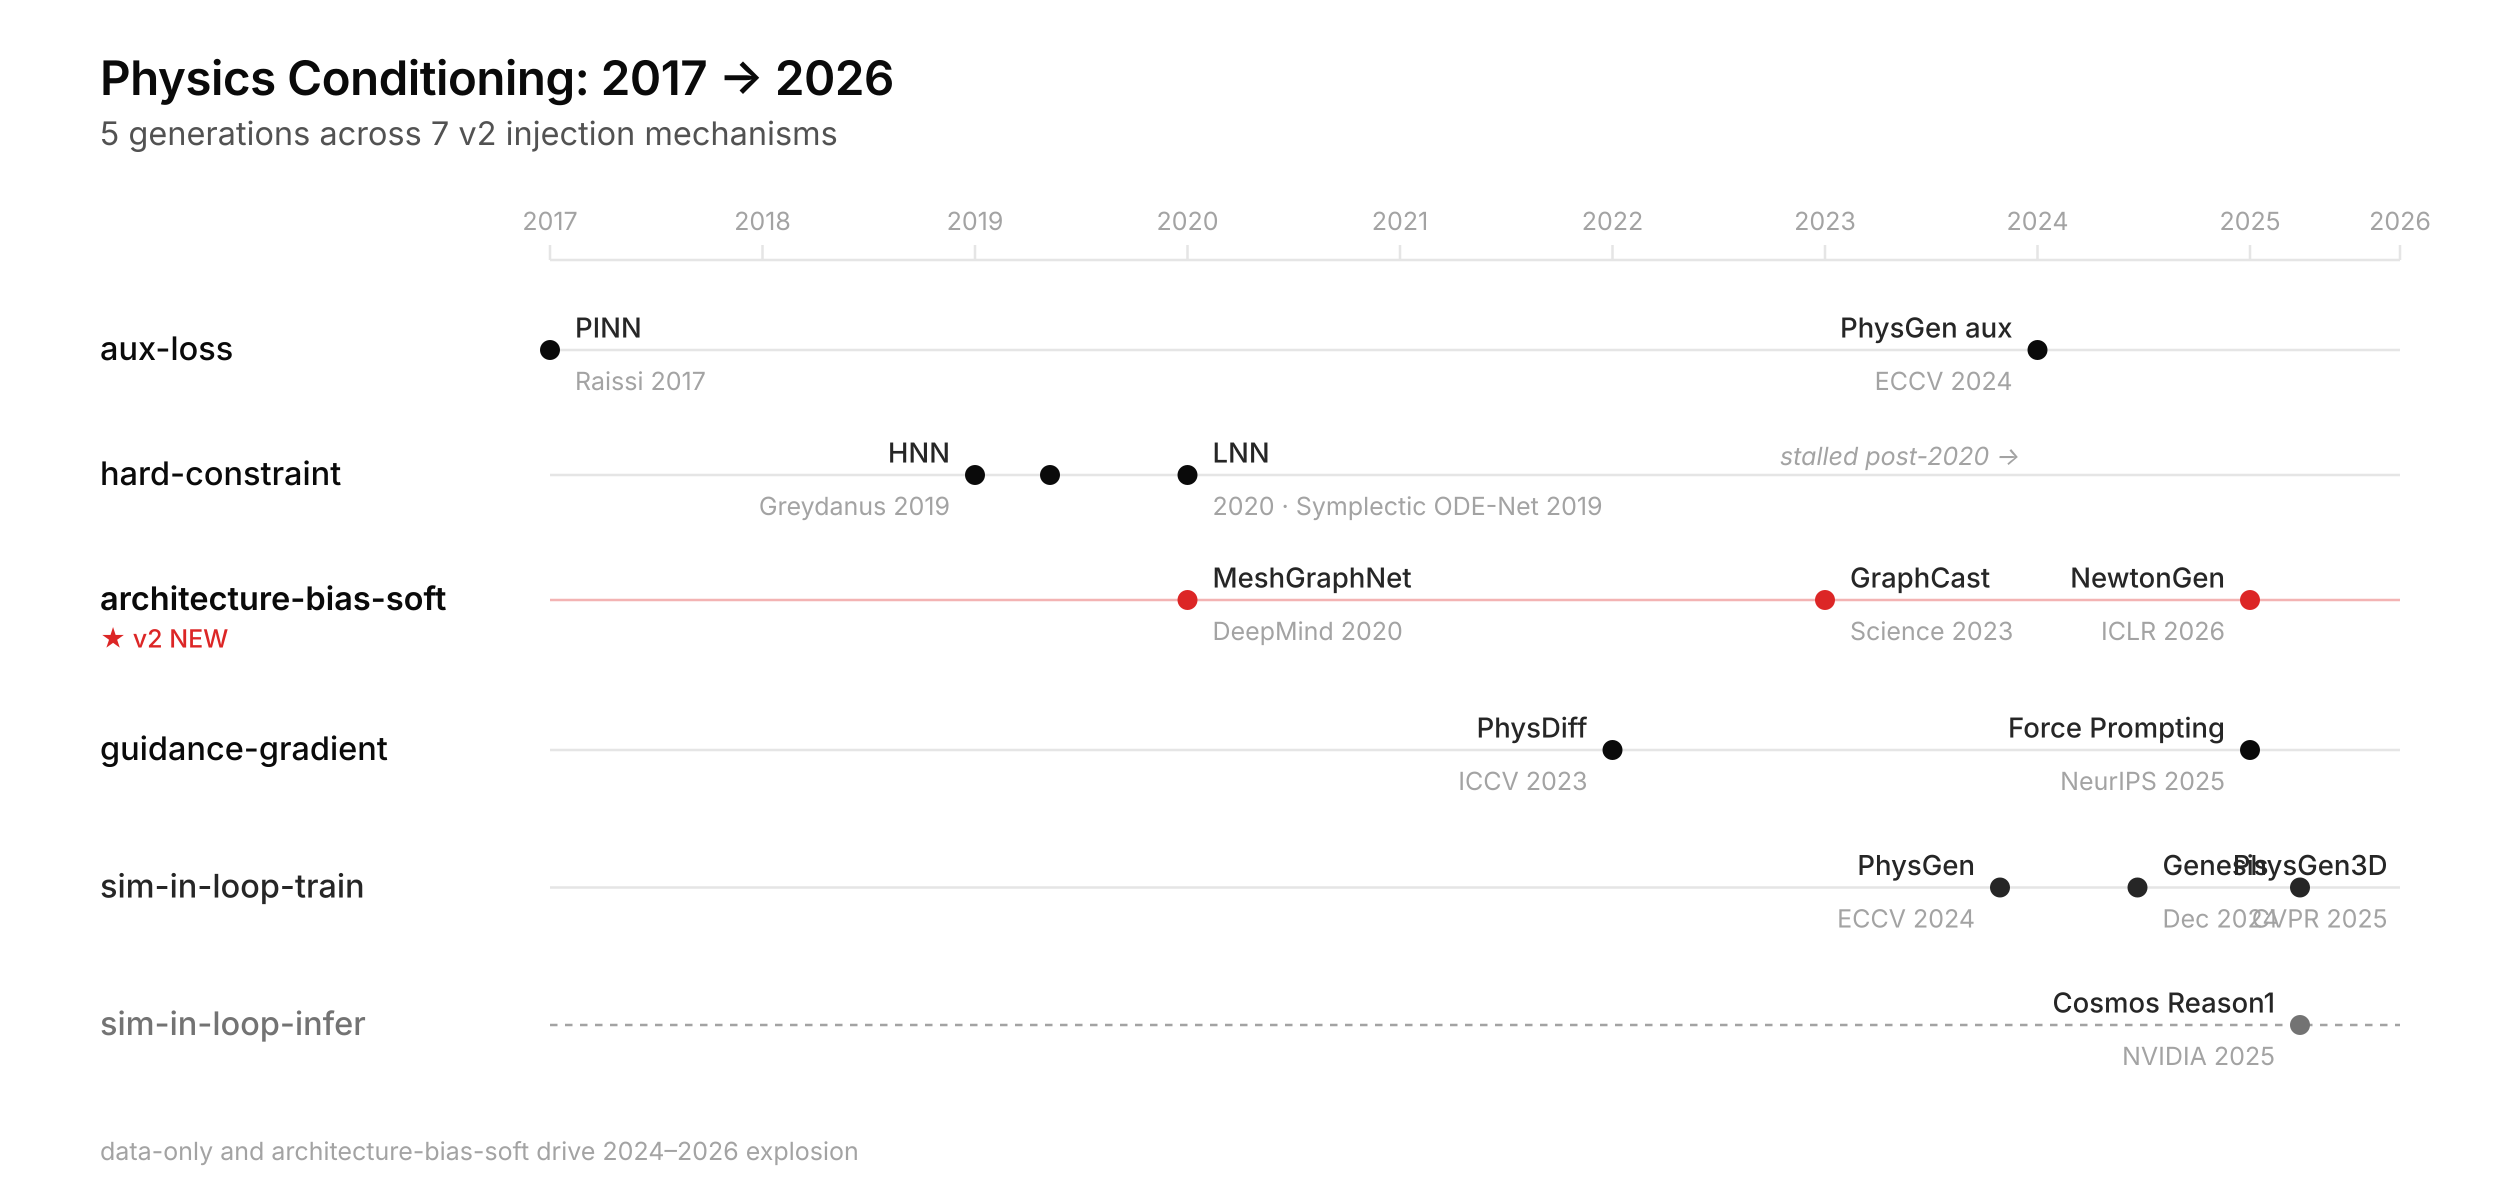
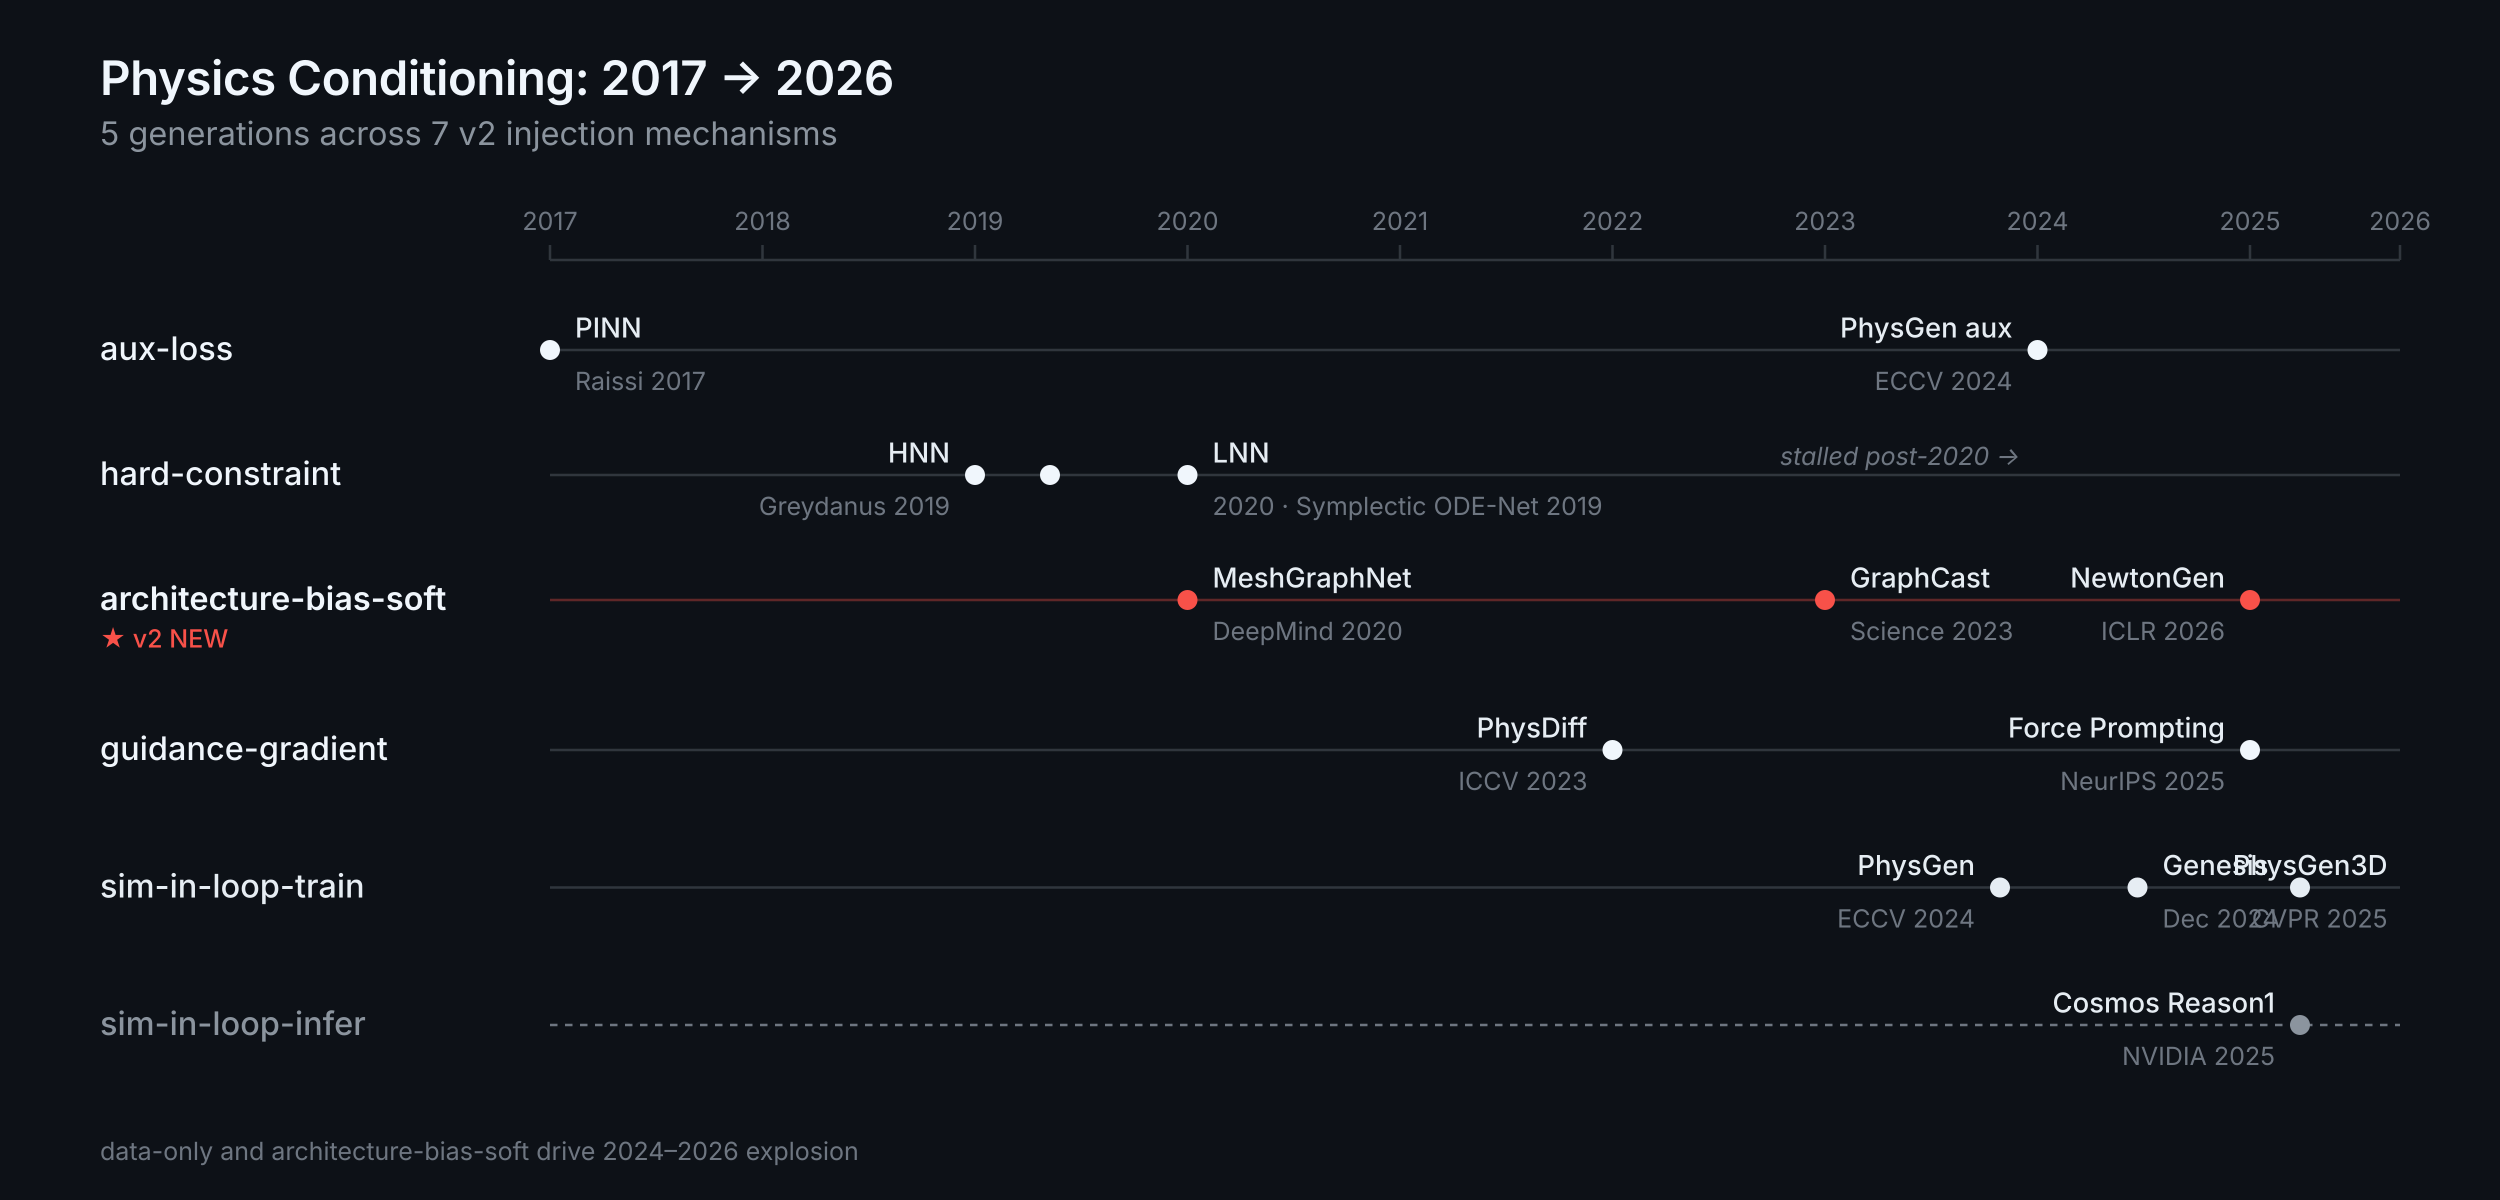
<svg xmlns="http://www.w3.org/2000/svg" viewBox="0 0 1000 480" font-family="'Inter', -apple-system, BlinkMacSystemFont, system-ui, sans-serif">
-   <rect width="1000" height="480" fill="#ffffff" />
-   <text x="40" y="38" fill="#0a0a0a" font-size="19" font-weight="600" letter-spacing="-0.2">Physics Conditioning: 2017 → 2026</text>
-   <text x="40" y="58" fill="#525252" font-size="13" font-weight="400">5 generations across 7 v2 injection mechanisms</text>
-   <g font-size="10" fill="#a3a3a3">
+   <rect width="1000" height="480" fill="#0d1117" />
+   <text x="40" y="38" fill="#f0f6fc" font-size="19" font-weight="600" letter-spacing="-0.2">Physics Conditioning: 2017 → 2026</text>
+   <text x="40" y="58" fill="#8b949e" font-size="13" font-weight="400">5 generations across 7 v2 injection mechanisms</text>
+   <g font-size="10" fill="#6e7681">
    <text x="220" y="92" text-anchor="middle">2017</text>
    <text x="305" y="92" text-anchor="middle">2018</text>
    <text x="390" y="92" text-anchor="middle">2019</text>
    <text x="475" y="92" text-anchor="middle">2020</text>
    <text x="560" y="92" text-anchor="middle">2021</text>
    <text x="645" y="92" text-anchor="middle">2022</text>
    <text x="730" y="92" text-anchor="middle">2023</text>
    <text x="815" y="92" text-anchor="middle">2024</text>
    <text x="900" y="92" text-anchor="middle">2025</text>
    <text x="960" y="92" text-anchor="middle">2026</text>
  </g>
-   <g stroke="#e5e5e5" stroke-width="1">
+   <g stroke="#30363d" stroke-width="1">
    <line x1="220" y1="98" x2="220" y2="104" />
    <line x1="305" y1="98" x2="305" y2="104" />
    <line x1="390" y1="98" x2="390" y2="104" />
    <line x1="475" y1="98" x2="475" y2="104" />
    <line x1="560" y1="98" x2="560" y2="104" />
    <line x1="645" y1="98" x2="645" y2="104" />
    <line x1="730" y1="98" x2="730" y2="104" />
    <line x1="815" y1="98" x2="815" y2="104" />
    <line x1="900" y1="98" x2="900" y2="104" />
    <line x1="960" y1="98" x2="960" y2="104" />
  </g>
-   <line x1="220" y1="104" x2="960" y2="104" stroke="#e5e5e5" stroke-width="1" />
-   <text x="40" y="144" fill="#0a0a0a" font-size="13" font-weight="500">aux-loss</text>
-   <line x1="220" y1="140" x2="960" y2="140" stroke="#e5e5e5" stroke-width="1" />
-   <circle cx="220" cy="140" r="4" fill="#0a0a0a" />
-   <text x="230" y="135" fill="#262626" font-size="11" font-weight="500">PINN</text>
-   <text x="230" y="156" fill="#a3a3a3" font-size="10">Raissi 2017</text>
-   <circle cx="815" cy="140" r="4" fill="#0a0a0a" />
-   <text x="805" y="135" text-anchor="end" fill="#262626" font-size="11" font-weight="500">PhysGen aux</text>
-   <text x="805" y="156" text-anchor="end" fill="#a3a3a3" font-size="10">ECCV 2024</text>
-   <text x="40" y="194" fill="#0a0a0a" font-size="13" font-weight="500">hard-constraint</text>
-   <line x1="220" y1="190" x2="960" y2="190" stroke="#e5e5e5" stroke-width="1" />
-   <circle cx="390" cy="190" r="4" fill="#0a0a0a" />
-   <text x="380" y="185" text-anchor="end" fill="#262626" font-size="11" font-weight="500">HNN</text>
-   <text x="380" y="206" text-anchor="end" fill="#a3a3a3" font-size="10">Greydanus 2019</text>
-   <circle cx="420" cy="190" r="4" fill="#0a0a0a" />
-   <circle cx="475" cy="190" r="4" fill="#0a0a0a" />
-   <text x="485" y="185" fill="#262626" font-size="11" font-weight="500">LNN</text>
-   <text x="485" y="206" fill="#a3a3a3" font-size="10">2020 · Symplectic ODE-Net 2019</text>
-   <text x="760" y="186" text-anchor="middle" fill="#a3a3a3" font-size="10" font-style="italic">stalled post-2020 →</text>
-   <text x="40" y="244" fill="#0a0a0a" font-size="13" font-weight="600">architecture-bias-soft</text>
-   <text x="40" y="259" fill="#dc2626" font-size="10" font-weight="500">★ v2 NEW</text>
-   <line x1="220" y1="240" x2="960" y2="240" stroke="#dc2626" stroke-width="1" stroke-opacity="0.35" />
-   <circle cx="475" cy="240" r="4" fill="#dc2626" />
-   <text x="485" y="235" fill="#262626" font-size="11" font-weight="500">MeshGraphNet</text>
-   <text x="485" y="256" fill="#a3a3a3" font-size="10">DeepMind 2020</text>
-   <circle cx="730" cy="240" r="4" fill="#dc2626" />
-   <text x="740" y="235" fill="#262626" font-size="11" font-weight="500">GraphCast</text>
-   <text x="740" y="256" fill="#a3a3a3" font-size="10">Science 2023</text>
-   <circle cx="900" cy="240" r="4" fill="#dc2626" />
-   <text x="890" y="235" text-anchor="end" fill="#262626" font-size="11" font-weight="500">NewtonGen</text>
-   <text x="890" y="256" text-anchor="end" fill="#a3a3a3" font-size="10">ICLR 2026</text>
-   <text x="40" y="304" fill="#0a0a0a" font-size="13" font-weight="500">guidance-gradient</text>
-   <line x1="220" y1="300" x2="960" y2="300" stroke="#e5e5e5" stroke-width="1" />
-   <circle cx="645" cy="300" r="4" fill="#0a0a0a" />
-   <text x="635" y="295" text-anchor="end" fill="#262626" font-size="11" font-weight="500">PhysDiff</text>
-   <text x="635" y="316" text-anchor="end" fill="#a3a3a3" font-size="10">ICCV 2023</text>
-   <circle cx="900" cy="300" r="4" fill="#0a0a0a" />
-   <text x="890" y="295" text-anchor="end" fill="#262626" font-size="11" font-weight="500">Force Prompting</text>
-   <text x="890" y="316" text-anchor="end" fill="#a3a3a3" font-size="10">NeurIPS 2025</text>
-   <text x="40" y="359" fill="#262626" font-size="13" font-weight="500">sim-in-loop-train</text>
-   <line x1="220" y1="355" x2="960" y2="355" stroke="#e5e5e5" stroke-width="1" />
-   <circle cx="800" cy="355" r="4" fill="#262626" />
-   <text x="790" y="350" text-anchor="end" fill="#262626" font-size="11" font-weight="500">PhysGen</text>
-   <text x="790" y="371" text-anchor="end" fill="#a3a3a3" font-size="10">ECCV 2024</text>
-   <circle cx="855" cy="355" r="4" fill="#262626" />
-   <text x="865" y="350" fill="#262626" font-size="11" font-weight="500">Genesis</text>
-   <text x="865" y="371" fill="#a3a3a3" font-size="10">Dec 2024</text>
-   <circle cx="920" cy="355" r="4" fill="#262626" />
-   <text x="955" y="350" text-anchor="end" fill="#262626" font-size="11" font-weight="500">PhysGen3D</text>
-   <text x="955" y="371" text-anchor="end" fill="#a3a3a3" font-size="10">CVPR 2025</text>
-   <text x="40" y="414" fill="#737373" font-size="13" font-weight="500">sim-in-loop-infer</text>
-   <line x1="220" y1="410" x2="960" y2="410" stroke="#a3a3a3" stroke-width="1" stroke-dasharray="3,3" />
-   <circle cx="920" cy="410" r="4" fill="#737373" />
-   <text x="910" y="405" text-anchor="end" fill="#262626" font-size="11" font-weight="500">Cosmos Reason1</text>
-   <text x="910" y="426" text-anchor="end" fill="#a3a3a3" font-size="10">NVIDIA 2025</text>
-   <text x="40" y="464" fill="#a3a3a3" font-size="10">data-only and architecture-bias-soft drive 2024–2026 explosion</text>
+   <line x1="220" y1="104" x2="960" y2="104" stroke="#30363d" stroke-width="1" />
+   <text x="40" y="144" fill="#f0f6fc" font-size="13" font-weight="500">aux-loss</text>
+   <line x1="220" y1="140" x2="960" y2="140" stroke="#30363d" stroke-width="1" />
+   <circle cx="220" cy="140" r="4" fill="#f0f6fc" />
+   <text x="230" y="135" fill="#e6edf3" font-size="11" font-weight="500">PINN</text>
+   <text x="230" y="156" fill="#6e7681" font-size="10">Raissi 2017</text>
+   <circle cx="815" cy="140" r="4" fill="#f0f6fc" />
+   <text x="805" y="135" text-anchor="end" fill="#e6edf3" font-size="11" font-weight="500">PhysGen aux</text>
+   <text x="805" y="156" text-anchor="end" fill="#6e7681" font-size="10">ECCV 2024</text>
+   <text x="40" y="194" fill="#f0f6fc" font-size="13" font-weight="500">hard-constraint</text>
+   <line x1="220" y1="190" x2="960" y2="190" stroke="#30363d" stroke-width="1" />
+   <circle cx="390" cy="190" r="4" fill="#f0f6fc" />
+   <text x="380" y="185" text-anchor="end" fill="#e6edf3" font-size="11" font-weight="500">HNN</text>
+   <text x="380" y="206" text-anchor="end" fill="#6e7681" font-size="10">Greydanus 2019</text>
+   <circle cx="420" cy="190" r="4" fill="#f0f6fc" />
+   <circle cx="475" cy="190" r="4" fill="#f0f6fc" />
+   <text x="485" y="185" fill="#e6edf3" font-size="11" font-weight="500">LNN</text>
+   <text x="485" y="206" fill="#6e7681" font-size="10">2020 · Symplectic ODE-Net 2019</text>
+   <text x="760" y="186" text-anchor="middle" fill="#6e7681" font-size="10" font-style="italic">stalled post-2020 →</text>
+   <text x="40" y="244" fill="#f0f6fc" font-size="13" font-weight="600">architecture-bias-soft</text>
+   <text x="40" y="259" fill="#f85149" font-size="10" font-weight="500">★ v2 NEW</text>
+   <line x1="220" y1="240" x2="960" y2="240" stroke="#f85149" stroke-width="1" stroke-opacity="0.35" />
+   <circle cx="475" cy="240" r="4" fill="#f85149" />
+   <text x="485" y="235" fill="#e6edf3" font-size="11" font-weight="500">MeshGraphNet</text>
+   <text x="485" y="256" fill="#6e7681" font-size="10">DeepMind 2020</text>
+   <circle cx="730" cy="240" r="4" fill="#f85149" />
+   <text x="740" y="235" fill="#e6edf3" font-size="11" font-weight="500">GraphCast</text>
+   <text x="740" y="256" fill="#6e7681" font-size="10">Science 2023</text>
+   <circle cx="900" cy="240" r="4" fill="#f85149" />
+   <text x="890" y="235" text-anchor="end" fill="#e6edf3" font-size="11" font-weight="500">NewtonGen</text>
+   <text x="890" y="256" text-anchor="end" fill="#6e7681" font-size="10">ICLR 2026</text>
+   <text x="40" y="304" fill="#f0f6fc" font-size="13" font-weight="500">guidance-gradient</text>
+   <line x1="220" y1="300" x2="960" y2="300" stroke="#30363d" stroke-width="1" />
+   <circle cx="645" cy="300" r="4" fill="#f0f6fc" />
+   <text x="635" y="295" text-anchor="end" fill="#e6edf3" font-size="11" font-weight="500">PhysDiff</text>
+   <text x="635" y="316" text-anchor="end" fill="#6e7681" font-size="10">ICCV 2023</text>
+   <circle cx="900" cy="300" r="4" fill="#f0f6fc" />
+   <text x="890" y="295" text-anchor="end" fill="#e6edf3" font-size="11" font-weight="500">Force Prompting</text>
+   <text x="890" y="316" text-anchor="end" fill="#6e7681" font-size="10">NeurIPS 2025</text>
+   <text x="40" y="359" fill="#e6edf3" font-size="13" font-weight="500">sim-in-loop-train</text>
+   <line x1="220" y1="355" x2="960" y2="355" stroke="#30363d" stroke-width="1" />
+   <circle cx="800" cy="355" r="4" fill="#e6edf3" />
+   <text x="790" y="350" text-anchor="end" fill="#e6edf3" font-size="11" font-weight="500">PhysGen</text>
+   <text x="790" y="371" text-anchor="end" fill="#6e7681" font-size="10">ECCV 2024</text>
+   <circle cx="855" cy="355" r="4" fill="#e6edf3" />
+   <text x="865" y="350" fill="#e6edf3" font-size="11" font-weight="500">Genesis</text>
+   <text x="865" y="371" fill="#6e7681" font-size="10">Dec 2024</text>
+   <circle cx="920" cy="355" r="4" fill="#e6edf3" />
+   <text x="955" y="350" text-anchor="end" fill="#e6edf3" font-size="11" font-weight="500">PhysGen3D</text>
+   <text x="955" y="371" text-anchor="end" fill="#6e7681" font-size="10">CVPR 2025</text>
+   <text x="40" y="414" fill="#8b949e" font-size="13" font-weight="500">sim-in-loop-infer</text>
+   <line x1="220" y1="410" x2="960" y2="410" stroke="#6e7681" stroke-width="1" stroke-dasharray="3,3" />
+   <circle cx="920" cy="410" r="4" fill="#8b949e" />
+   <text x="910" y="405" text-anchor="end" fill="#e6edf3" font-size="11" font-weight="500">Cosmos Reason1</text>
+   <text x="910" y="426" text-anchor="end" fill="#6e7681" font-size="10">NVIDIA 2025</text>
+   <text x="40" y="464" fill="#6e7681" font-size="10">data-only and architecture-bias-soft drive 2024–2026 explosion</text>
</svg>
